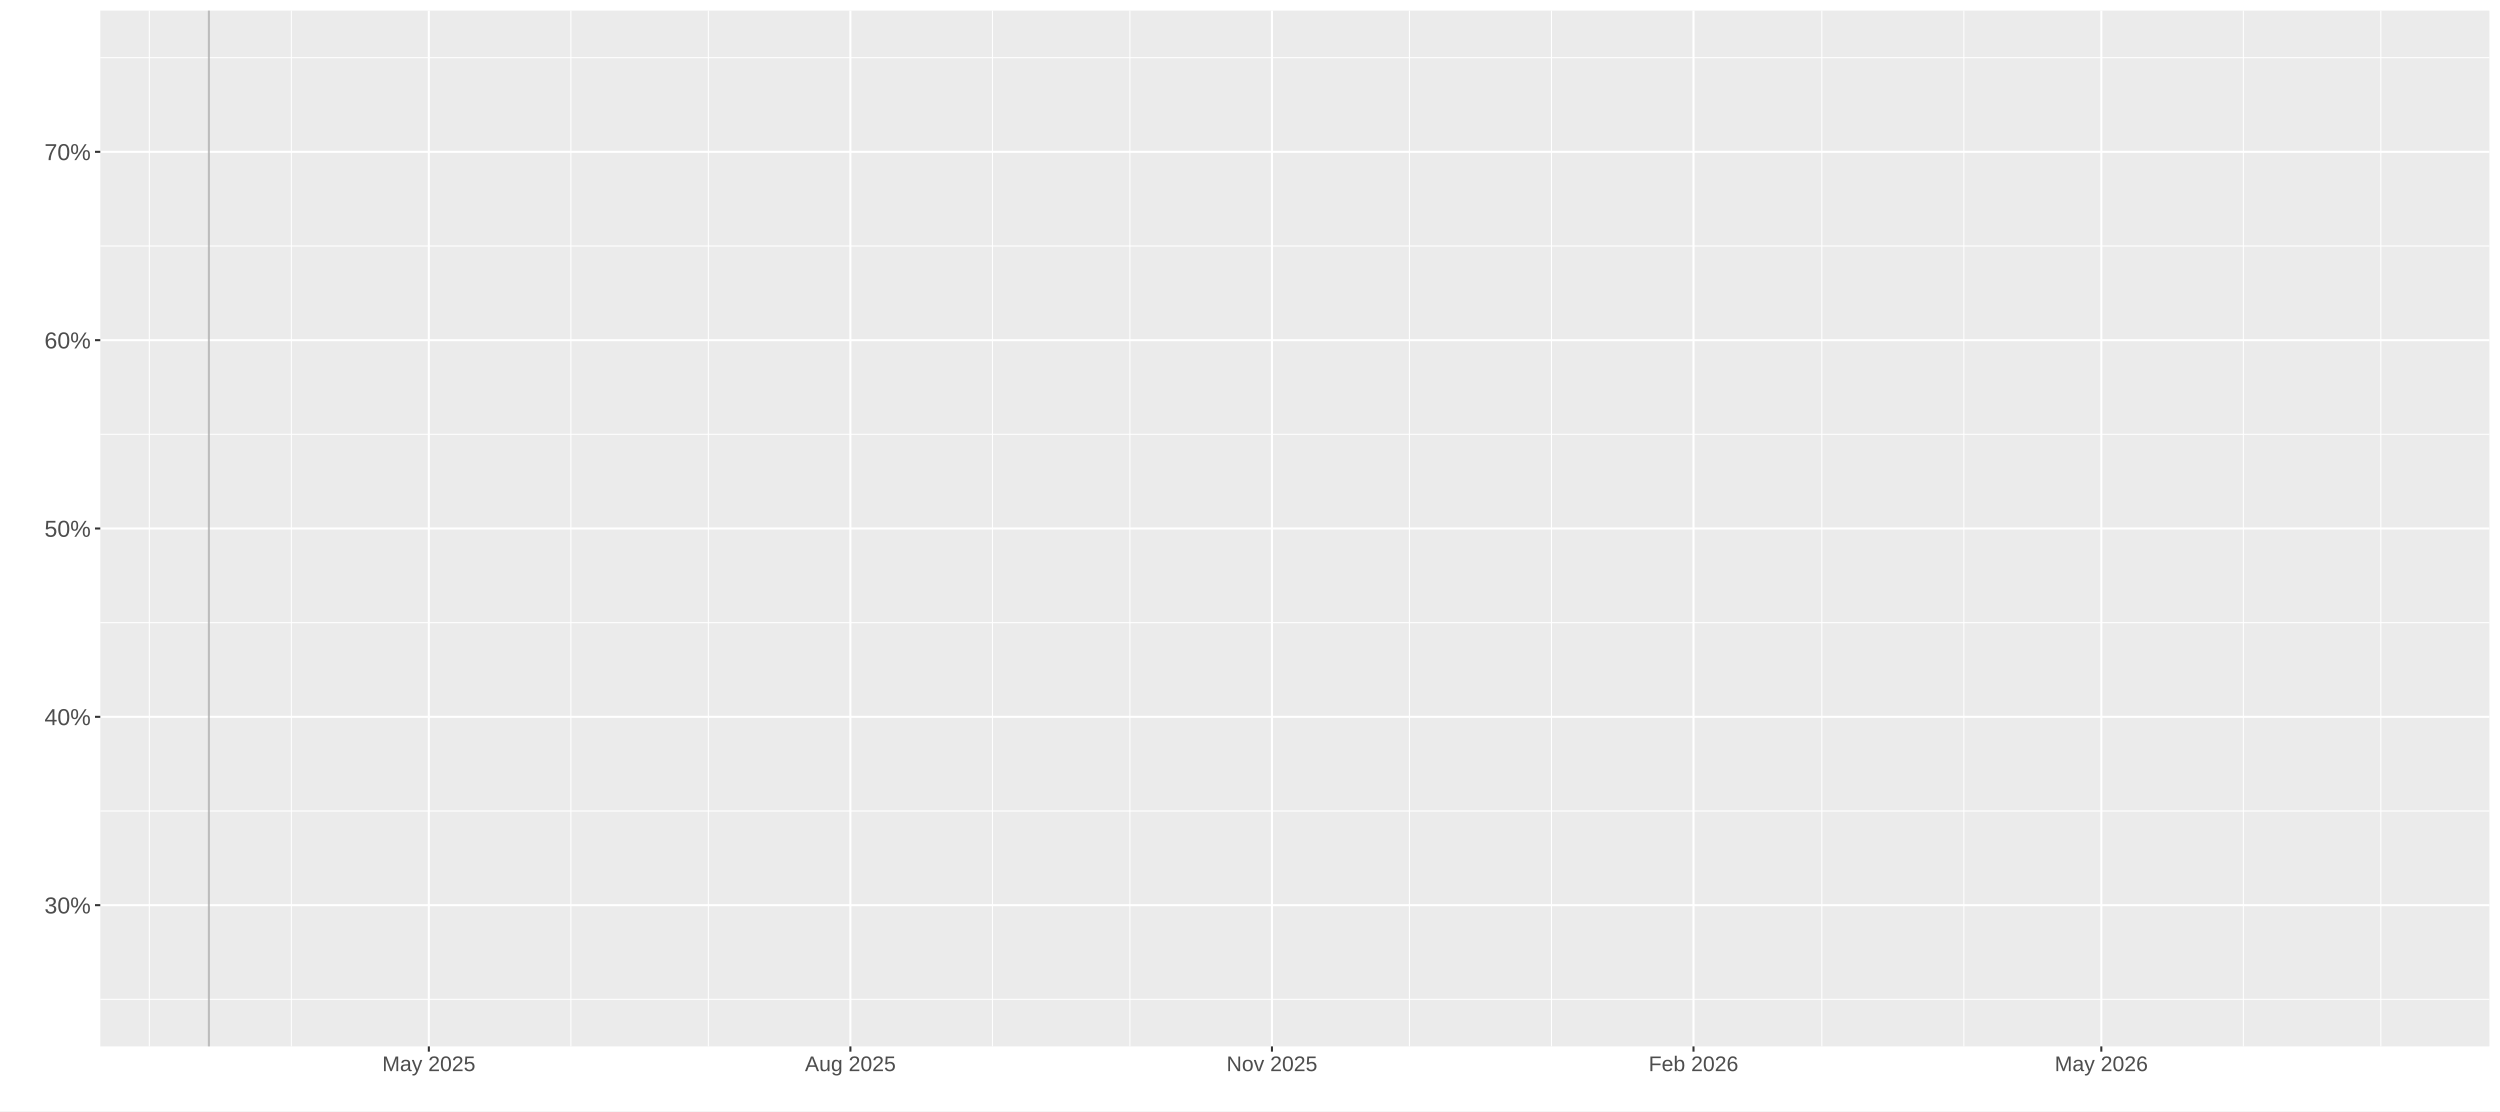
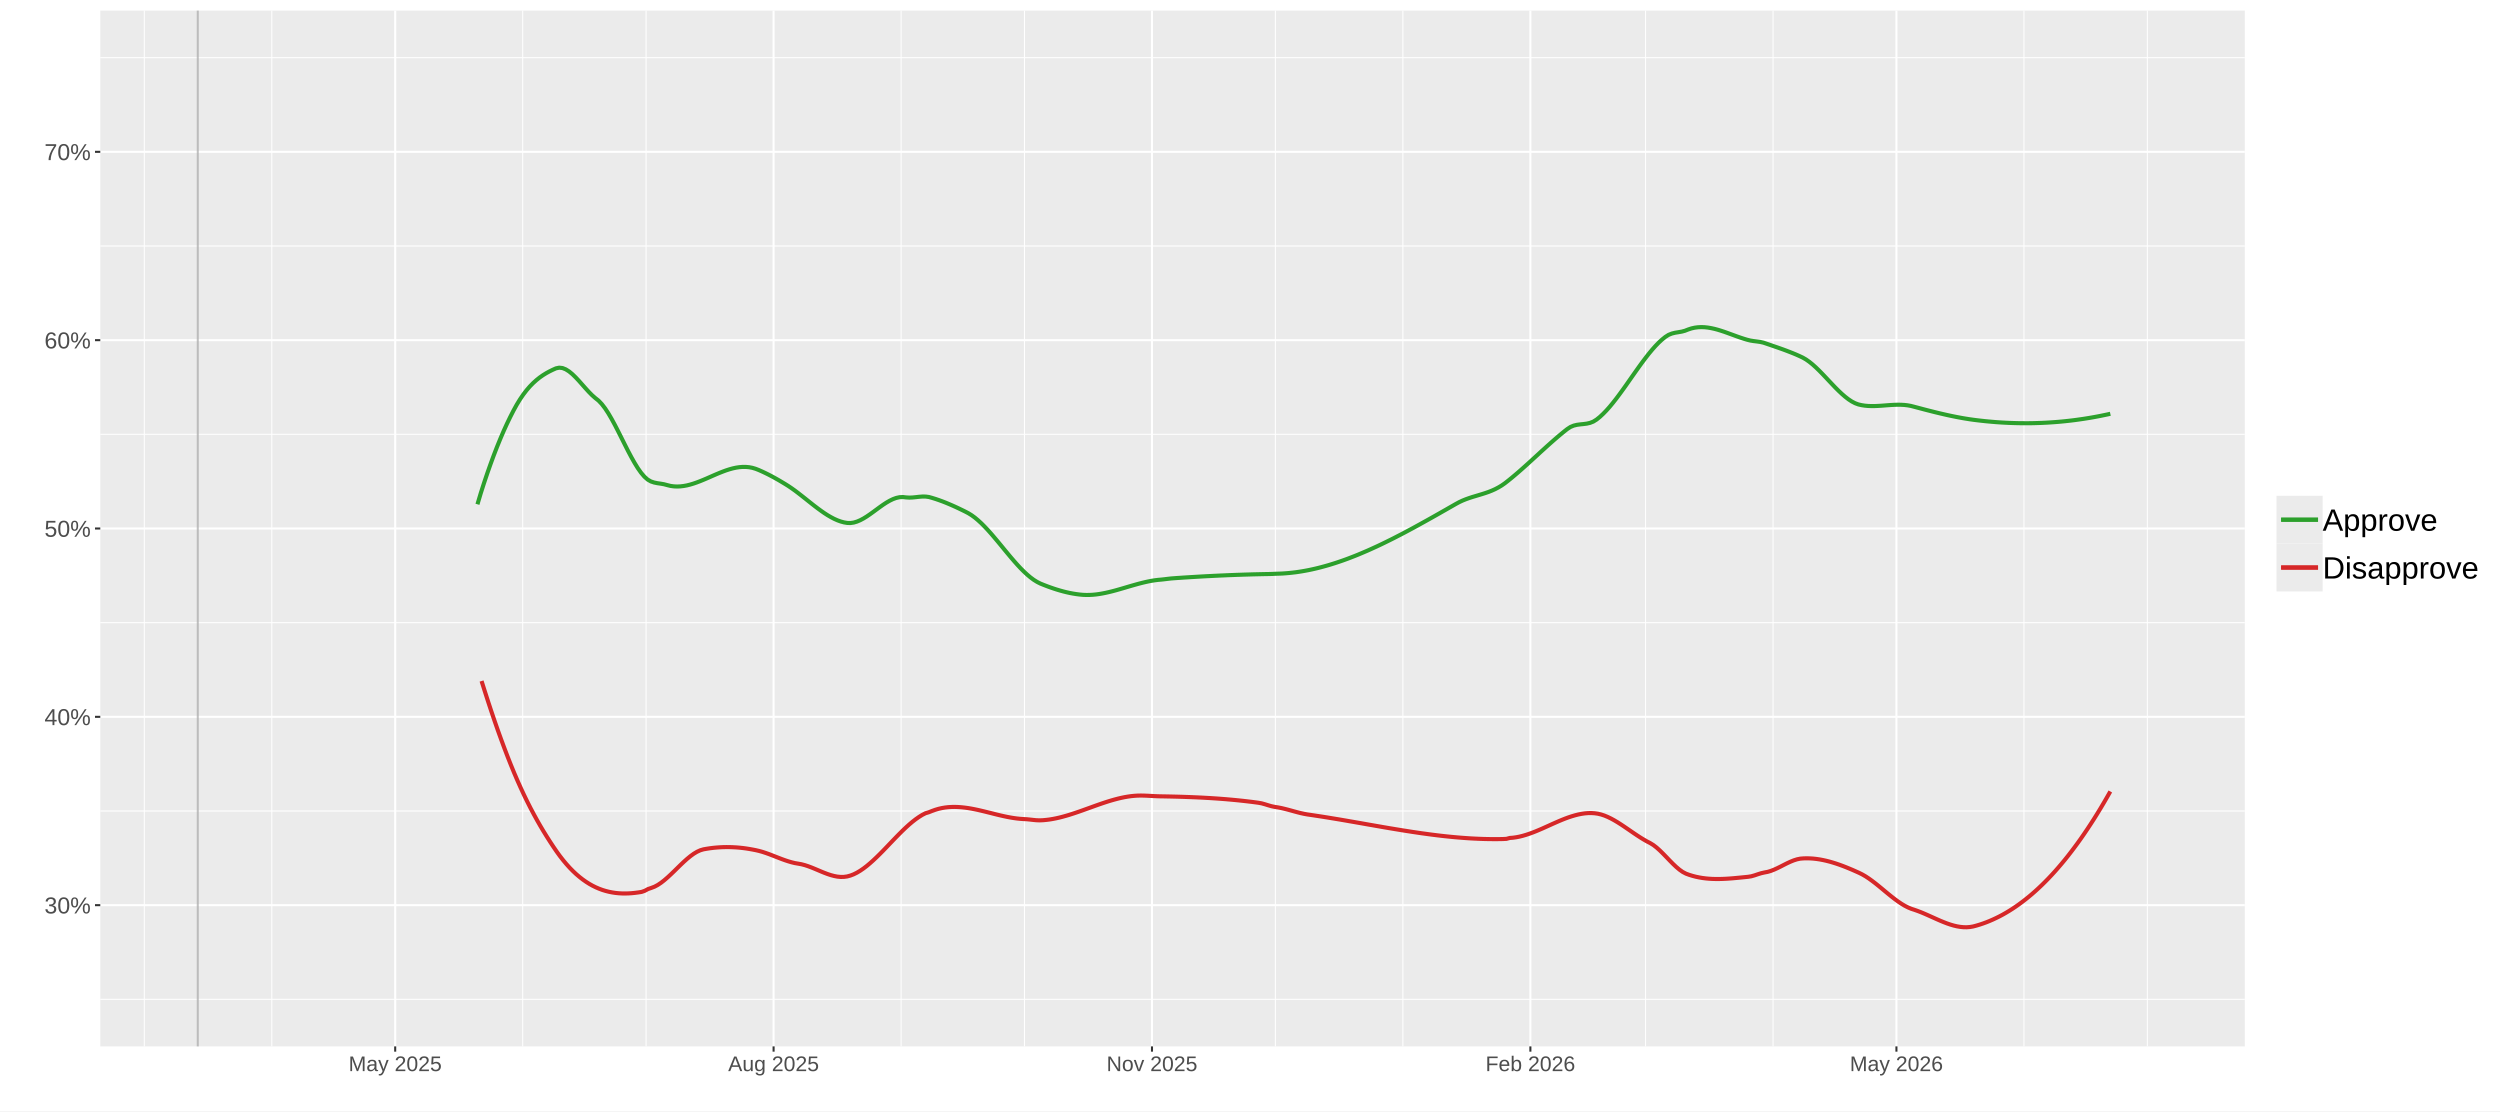
<svg xmlns="http://www.w3.org/2000/svg" width="1296.00pt" height="576.00pt" viewBox="0 0 1296.00 576.00">
  <g class="svglite">
    <defs>
      <style type="text/css">
    line, polyline, polygon, path, rect, circle {
      fill: none;
      stroke: #000000;
      stroke-linecap: round;
      stroke-linejoin: round;
      stroke-miterlimit: 10.00;
    }
    text {
      white-space: pre;
    }
    g.glyphgroup path {
      fill: inherit;
      stroke: none;
    }
  </style>
    </defs>
    <rect width="100%" height="100%" style="stroke: none; fill: #FFFFFF;" />
    <defs>
      <clipPath id="cpMC4wMHwxMjk2LjAwfDAuMDB8NTc2LjAw">
        <rect x="0.00" y="0.00" width="1296.00" height="576.00" />
      </clipPath>
    </defs>
    <g clip-path="url(#cpMC4wMHwxMjk2LjAwfDAuMDB8NTc2LjAw)">
      <rect x="0" y="0.00" width="1296.00" height="576.00" style="stroke-width: 1.07; stroke: #FFFFFF; fill: #FFFFFF;" />
    </g>
    <defs>
-       <clipPath id="cpNTEuOTl8MTI5MC41Mnw1LjQ4fDU0Mi40Ng==">
-         <rect x="51.99" y="5.48" width="1238.53" height="536.98" />
+       <clipPath id="cpNTEuOTl8MTE2My43MXw1LjQ4fDU0Mi40Ng==">
+         <rect x="51.99" y="5.48" width="1111.72" height="536.98" />
      </clipPath>
    </defs>
-     <g clip-path="url(#cpNTEuOTl8MTI5MC41Mnw1LjQ4fDU0Mi40Ng==)">
-       <rect x="51.99" y="5.48" width="1238.53" height="536.98" style="stroke-width: 1.07; stroke: none; fill: #EBEBEB;" />
-       <polyline points="51.99,518.05 1290.52,518.05 " style="stroke-width: 0.53; stroke: #FFFFFF; stroke-linecap: butt;" />
-       <polyline points="51.99,420.42 1290.52,420.42 " style="stroke-width: 0.53; stroke: #FFFFFF; stroke-linecap: butt;" />
-       <polyline points="51.99,322.79 1290.52,322.79 " style="stroke-width: 0.53; stroke: #FFFFFF; stroke-linecap: butt;" />
-       <polyline points="51.99,225.15 1290.52,225.15 " style="stroke-width: 0.53; stroke: #FFFFFF; stroke-linecap: butt;" />
-       <polyline points="51.99,127.52 1290.52,127.52 " style="stroke-width: 0.53; stroke: #FFFFFF; stroke-linecap: butt;" />
-       <polyline points="51.99,29.89 1290.52,29.89 " style="stroke-width: 0.53; stroke: #FFFFFF; stroke-linecap: butt;" />
-       <polyline points="77.41,542.46 77.41,5.48 " style="stroke-width: 0.53; stroke: #FFFFFF; stroke-linecap: butt;" />
-       <polyline points="151.04,542.46 151.04,5.48 " style="stroke-width: 0.53; stroke: #FFFFFF; stroke-linecap: butt;" />
-       <polyline points="295.94,542.46 295.94,5.48 " style="stroke-width: 0.53; stroke: #FFFFFF; stroke-linecap: butt;" />
-       <polyline points="367.21,542.46 367.21,5.48 " style="stroke-width: 0.53; stroke: #FFFFFF; stroke-linecap: butt;" />
-       <polyline points="514.48,542.46 514.48,5.48 " style="stroke-width: 0.53; stroke: #FFFFFF; stroke-linecap: butt;" />
-       <polyline points="585.74,542.46 585.74,5.48 " style="stroke-width: 0.53; stroke: #FFFFFF; stroke-linecap: butt;" />
-       <polyline points="730.64,542.46 730.64,5.48 " style="stroke-width: 0.53; stroke: #FFFFFF; stroke-linecap: butt;" />
-       <polyline points="804.28,542.46 804.28,5.48 " style="stroke-width: 0.53; stroke: #FFFFFF; stroke-linecap: butt;" />
-       <polyline points="944.43,542.46 944.43,5.48 " style="stroke-width: 0.53; stroke: #FFFFFF; stroke-linecap: butt;" />
-       <polyline points="1018.06,542.46 1018.06,5.48 " style="stroke-width: 0.53; stroke: #FFFFFF; stroke-linecap: butt;" />
-       <polyline points="1162.96,542.46 1162.96,5.48 " style="stroke-width: 0.53; stroke: #FFFFFF; stroke-linecap: butt;" />
-       <polyline points="1234.22,542.46 1234.22,5.48 " style="stroke-width: 0.53; stroke: #FFFFFF; stroke-linecap: butt;" />
-       <polyline points="51.99,469.23 1290.52,469.23 " style="stroke-width: 1.07; stroke: #FFFFFF; stroke-linecap: butt;" />
-       <polyline points="51.99,371.60 1290.52,371.60 " style="stroke-width: 1.07; stroke: #FFFFFF; stroke-linecap: butt;" />
-       <polyline points="51.99,273.97 1290.52,273.97 " style="stroke-width: 1.07; stroke: #FFFFFF; stroke-linecap: butt;" />
-       <polyline points="51.99,176.34 1290.52,176.34 " style="stroke-width: 1.07; stroke: #FFFFFF; stroke-linecap: butt;" />
-       <polyline points="51.99,78.70 1290.52,78.70 " style="stroke-width: 1.07; stroke: #FFFFFF; stroke-linecap: butt;" />
-       <polyline points="222.31,542.46 222.31,5.48 " style="stroke-width: 1.07; stroke: #FFFFFF; stroke-linecap: butt;" />
-       <polyline points="440.84,542.46 440.84,5.48 " style="stroke-width: 1.07; stroke: #FFFFFF; stroke-linecap: butt;" />
-       <polyline points="659.38,542.46 659.38,5.48 " style="stroke-width: 1.07; stroke: #FFFFFF; stroke-linecap: butt;" />
-       <polyline points="877.91,542.46 877.91,5.48 " style="stroke-width: 1.07; stroke: #FFFFFF; stroke-linecap: butt;" />
-       <polyline points="1089.32,542.46 1089.32,5.48 " style="stroke-width: 1.07; stroke: #FFFFFF; stroke-linecap: butt;" />
-       <line x1="108.29" y1="542.46" x2="108.29" y2="5.48" style="stroke-width: 1.07; stroke: #AAAAAA; stroke-opacity: 0.73; stroke-linecap: butt;" />
+     <g clip-path="url(#cpNTEuOTl8MTE2My43MXw1LjQ4fDU0Mi40Ng==)">
+       <rect x="51.99" y="5.48" width="1111.72" height="536.98" style="stroke-width: 1.07; stroke: none; fill: #EBEBEB;" />
+       <polyline points="51.99,518.05 1163.71,518.05 " style="stroke-width: 0.53; stroke: #FFFFFF; stroke-linecap: butt;" />
+       <polyline points="51.99,420.42 1163.71,420.42 " style="stroke-width: 0.53; stroke: #FFFFFF; stroke-linecap: butt;" />
+       <polyline points="51.99,322.79 1163.71,322.79 " style="stroke-width: 0.53; stroke: #FFFFFF; stroke-linecap: butt;" />
+       <polyline points="51.99,225.15 1163.71,225.15 " style="stroke-width: 0.53; stroke: #FFFFFF; stroke-linecap: butt;" />
+       <polyline points="51.99,127.52 1163.71,127.52 " style="stroke-width: 0.53; stroke: #FFFFFF; stroke-linecap: butt;" />
+       <polyline points="51.99,29.89 1163.71,29.89 " style="stroke-width: 0.53; stroke: #FFFFFF; stroke-linecap: butt;" />
+       <polyline points="74.81,542.46 74.81,5.48 " style="stroke-width: 0.53; stroke: #FFFFFF; stroke-linecap: butt;" />
+       <polyline points="140.90,542.46 140.90,5.48 " style="stroke-width: 0.53; stroke: #FFFFFF; stroke-linecap: butt;" />
+       <polyline points="270.97,542.46 270.97,5.48 " style="stroke-width: 0.53; stroke: #FFFFFF; stroke-linecap: butt;" />
+       <polyline points="334.93,542.46 334.93,5.48 " style="stroke-width: 0.53; stroke: #FFFFFF; stroke-linecap: butt;" />
+       <polyline points="467.13,542.46 467.13,5.48 " style="stroke-width: 0.53; stroke: #FFFFFF; stroke-linecap: butt;" />
+       <polyline points="531.09,542.46 531.09,5.48 " style="stroke-width: 0.53; stroke: #FFFFFF; stroke-linecap: butt;" />
+       <polyline points="661.15,542.46 661.15,5.48 " style="stroke-width: 0.53; stroke: #FFFFFF; stroke-linecap: butt;" />
+       <polyline points="727.25,542.46 727.25,5.48 " style="stroke-width: 0.53; stroke: #FFFFFF; stroke-linecap: butt;" />
+       <polyline points="853.05,542.46 853.05,5.48 " style="stroke-width: 0.53; stroke: #FFFFFF; stroke-linecap: butt;" />
+       <polyline points="919.15,542.46 919.15,5.48 " style="stroke-width: 0.53; stroke: #FFFFFF; stroke-linecap: butt;" />
+       <polyline points="1049.21,542.46 1049.21,5.48 " style="stroke-width: 0.53; stroke: #FFFFFF; stroke-linecap: butt;" />
+       <polyline points="1113.18,542.46 1113.18,5.48 " style="stroke-width: 0.53; stroke: #FFFFFF; stroke-linecap: butt;" />
+       <polyline points="51.99,469.23 1163.71,469.23 " style="stroke-width: 1.07; stroke: #FFFFFF; stroke-linecap: butt;" />
+       <polyline points="51.99,371.60 1163.71,371.60 " style="stroke-width: 1.07; stroke: #FFFFFF; stroke-linecap: butt;" />
+       <polyline points="51.99,273.97 1163.71,273.97 " style="stroke-width: 1.07; stroke: #FFFFFF; stroke-linecap: butt;" />
+       <polyline points="51.99,176.34 1163.71,176.34 " style="stroke-width: 1.07; stroke: #FFFFFF; stroke-linecap: butt;" />
+       <polyline points="51.99,78.70 1163.71,78.70 " style="stroke-width: 1.07; stroke: #FFFFFF; stroke-linecap: butt;" />
+       <polyline points="204.87,542.46 204.87,5.48 " style="stroke-width: 1.07; stroke: #FFFFFF; stroke-linecap: butt;" />
+       <polyline points="401.03,542.46 401.03,5.48 " style="stroke-width: 1.07; stroke: #FFFFFF; stroke-linecap: butt;" />
+       <polyline points="597.19,542.46 597.19,5.48 " style="stroke-width: 1.07; stroke: #FFFFFF; stroke-linecap: butt;" />
+       <polyline points="793.35,542.46 793.35,5.48 " style="stroke-width: 1.07; stroke: #FFFFFF; stroke-linecap: butt;" />
+       <polyline points="983.11,542.46 983.11,5.48 " style="stroke-width: 1.07; stroke: #FFFFFF; stroke-linecap: butt;" />
+       <line x1="102.52" y1="542.46" x2="102.52" y2="5.48" style="stroke-width: 1.07; stroke: #AAAAAA; stroke-opacity: 0.73; stroke-linecap: butt;" />
+       <polyline points="247.51,261.43 249.21,255.73 250.90,250.45 252.60,245.39 254.30,240.57 255.99,235.97 257.69,231.58 259.39,227.42 261.08,223.47 262.78,219.73 264.48,216.21 266.17,212.89 267.87,209.80 269.56,207.03 271.26,204.54 272.96,202.32 274.65,200.35 276.35,198.61 278.05,197.07 279.74,195.71 281.44,194.52 283.13,193.47 284.83,192.54 286.53,191.70 288.22,190.95 289.92,190.60 291.62,190.80 293.31,191.48 295.01,192.55 296.71,193.95 298.40,195.60 300.10,197.41 301.79,199.32 303.49,201.24 305.19,203.10 306.88,204.82 308.58,206.33 310.28,207.68 311.97,209.46 313.67,211.68 315.37,214.27 317.06,217.17 318.76,220.30 320.45,223.58 322.15,226.96 323.85,230.35 325.54,233.69 327.24,236.90 328.94,239.92 330.63,242.67 332.33,245.08 334.03,247.08 335.72,248.60 337.42,249.58 339.11,250.14 340.81,250.49 342.51,250.74 344.20,251.03 345.90,251.48 347.60,251.90 349.29,252.13 350.99,252.21 352.68,252.14 354.38,251.94 356.08,251.63 357.77,251.21 359.47,250.70 361.17,250.11 362.86,249.47 364.56,248.78 366.26,248.06 367.95,247.32 369.65,246.57 371.34,245.84 373.04,245.13 374.74,244.46 376.43,243.84 378.13,243.29 379.83,242.82 381.52,242.45 383.22,242.19 384.92,242.05 386.61,242.05 388.31,242.20 390.00,242.52 391.70,243.02 393.40,243.69 395.09,244.44 396.79,245.24 398.49,246.08 400.18,246.97 401.88,247.90 403.58,248.86 405.27,249.86 406.97,250.88 408.66,251.94 410.36,253.09 412.06,254.30 413.75,255.58 415.45,256.90 417.15,258.24 418.84,259.59 420.54,260.94 422.23,262.27 423.93,263.56 425.63,264.80 427.32,265.98 429.02,267.08 430.72,268.07 432.41,268.96 434.11,269.72 435.81,270.34 437.50,270.80 439.20,271.09 440.89,271.14 442.59,270.89 444.29,270.38 445.98,269.66 447.68,268.75 449.38,267.70 451.07,266.54 452.77,265.32 454.47,264.07 456.16,262.83 457.86,261.63 459.55,260.53 461.25,259.55 462.95,258.73 464.64,258.12 466.34,257.75 468.04,257.66 469.73,257.86 471.43,257.96 473.13,257.89 474.82,257.72 476.52,257.53 478.21,257.40 479.91,257.42 481.61,257.66 483.30,258.14 485.00,258.67 486.70,259.25 488.39,259.86 490.09,260.52 491.78,261.22 493.48,261.95 495.18,262.71 496.87,263.50 498.57,264.32 500.27,265.15 501.96,266.03 503.66,267.08 505.36,268.32 507.05,269.74 508.75,271.30 510.44,273.00 512.14,274.81 513.84,276.71 515.53,278.69 517.23,280.71 518.93,282.76 520.62,284.83 522.32,286.88 524.02,288.91 525.71,290.88 527.41,292.79 529.10,294.61 530.80,296.31 532.50,297.89 534.19,299.32 535.89,300.58 537.59,301.64 539.28,302.50 540.98,303.19 542.68,303.85 544.37,304.47 546.07,305.06 547.76,305.61 549.46,306.12 551.16,306.59 552.85,307.01 554.55,307.39 556.25,307.71 557.94,307.98 559.64,308.20 561.33,308.36 563.03,308.43 564.73,308.42 566.42,308.33 568.12,308.17 569.82,307.94 571.51,307.65 573.21,307.31 574.91,306.93 576.60,306.51 578.30,306.06 579.99,305.58 581.69,305.09 583.39,304.59 585.08,304.09 586.78,303.59 588.48,303.11 590.17,302.64 591.87,302.20 593.57,301.79 595.26,301.42 596.96,301.09 598.65,300.82 600.35,300.61 602.05,300.46 603.74,300.27 605.44,300.06 607.14,299.87 608.83,299.74 610.53,299.62 612.23,299.51 613.92,299.39 615.62,299.29 617.31,299.18 619.01,299.08 620.71,298.98 622.40,298.88 624.10,298.78 625.80,298.69 627.49,298.61 629.19,298.52 630.88,298.44 632.58,298.36 634.28,298.29 635.97,298.21 637.67,298.14 639.37,298.08 641.06,298.01 642.76,297.96 644.46,297.90 646.15,297.85 647.85,297.80 649.54,297.75 651.24,297.71 652.94,297.67 654.63,297.63 656.33,297.60 658.03,297.57 659.72,297.52 661.42,297.43 663.12,297.38 664.81,297.31 666.51,297.19 668.20,297.05 669.90,296.87 671.60,296.67 673.29,296.43 674.99,296.16 676.69,295.86 678.38,295.54 680.08,295.18 681.77,294.80 683.47,294.39 685.17,293.95 686.86,293.49 688.56,293.01 690.26,292.49 691.95,291.96 693.65,291.40 695.35,290.82 697.04,290.22 698.74,289.60 700.43,288.95 702.13,288.29 703.83,287.61 705.52,286.90 707.22,286.18 708.92,285.45 710.61,284.69 712.31,283.92 714.01,283.14 715.70,282.34 717.40,281.52 719.09,280.69 720.79,279.85 722.49,279.00 724.18,278.13 725.88,277.25 727.58,276.37 729.27,275.47 730.97,274.56 732.67,273.65 734.36,272.72 736.06,271.79 737.75,270.85 739.45,269.91 741.15,268.96 742.84,268.01 744.54,267.05 746.24,266.09 747.93,265.12 749.63,264.16 751.32,263.19 753.02,262.22 754.72,261.25 756.41,260.33 758.11,259.53 759.81,258.84 761.50,258.23 763.20,257.67 764.90,257.16 766.59,256.65 768.29,256.14 769.98,255.60 771.68,255.01 773.38,254.34 775.07,253.58 776.77,252.69 778.47,251.67 780.16,250.49 781.86,249.16 783.56,247.79 785.25,246.37 786.95,244.92 788.64,243.44 790.34,241.93 792.04,240.40 793.73,238.86 795.43,237.30 797.13,235.75 798.82,234.19 800.52,232.65 802.22,231.11 803.91,229.60 805.61,228.10 807.30,226.64 809.00,225.21 810.70,223.81 812.39,222.47 814.09,221.35 815.79,220.64 817.48,220.23 819.18,220.00 820.87,219.83 822.57,219.61 824.27,219.22 825.96,218.56 827.66,217.50 829.36,216.13 831.05,214.55 832.75,212.80 834.45,210.89 836.14,208.84 837.84,206.68 839.53,204.42 841.23,202.09 842.93,199.71 844.62,197.29 846.32,194.86 848.02,192.45 849.71,190.07 851.41,187.73 853.11,185.48 854.80,183.32 856.50,181.27 858.19,179.36 859.89,177.61 861.59,176.04 863.28,174.67 864.98,173.59 866.68,172.91 868.37,172.49 870.07,172.21 871.77,171.92 873.46,171.47 875.16,170.80 876.85,170.25 878.55,169.87 880.25,169.65 881.94,169.57 883.64,169.63 885.34,169.81 887.03,170.10 888.73,170.47 890.42,170.92 892.12,171.44 893.82,172.00 895.51,172.60 897.21,173.22 898.91,173.84 900.60,174.46 902.30,175.05 904.00,175.61 905.69,176.12 907.39,176.54 909.08,176.81 910.78,177.02 912.48,177.26 914.17,177.64 915.87,178.21 917.57,178.79 919.26,179.38 920.96,179.96 922.66,180.56 924.35,181.16 926.05,181.79 927.74,182.44 929.44,183.11 931.14,183.82 932.83,184.57 934.53,185.37 936.23,186.35 937.92,187.54 939.62,188.91 941.32,190.44 943.01,192.07 944.71,193.80 946.40,195.58 948.10,197.39 949.80,199.19 951.49,200.96 953.19,202.65 954.89,204.25 956.58,205.71 958.28,207.02 959.97,208.13 961.67,209.02 963.37,209.65 965.06,210.04 966.76,210.30 968.46,210.45 970.15,210.51 971.85,210.50 973.55,210.43 975.24,210.33 976.94,210.20 978.63,210.07 980.33,209.95 982.03,209.86 983.72,209.81 985.42,209.83 987.12,209.92 988.81,210.11 990.51,210.41 992.21,210.84 993.90,211.29 995.60,211.74 997.29,212.19 998.99,212.63 1000.69,213.06 1002.38,213.49 1004.08,213.91 1005.78,214.32 1007.47,214.71 1009.17,215.10 1010.87,215.47 1012.56,215.82 1014.26,216.16 1015.95,216.48 1017.65,216.79 1019.35,217.07 1021.04,217.34 1022.74,217.58 1024.44,217.80 1026.13,218.00 1027.83,218.19 1029.52,218.37 1031.22,218.53 1032.92,218.68 1034.61,218.82 1036.31,218.94 1038.01,219.05 1039.70,219.14 1041.40,219.22 1043.10,219.28 1044.79,219.33 1046.49,219.37 1048.18,219.39 1049.88,219.40 1051.58,219.40 1053.27,219.38 1054.97,219.34 1056.67,219.29 1058.36,219.23 1060.06,219.15 1061.76,219.06 1063.45,218.95 1065.15,218.83 1066.84,218.70 1068.54,218.55 1070.24,218.38 1071.93,218.20 1073.63,218.01 1075.33,217.80 1077.02,217.57 1078.72,217.33 1080.42,217.08 1082.11,216.81 1083.81,216.53 1085.50,216.23 1087.20,215.92 1088.90,215.59 1090.59,215.24 1092.29,214.89 1093.99,214.51 " style="stroke-width: 2.13; stroke: #2CA02C; stroke-linecap: butt;" />
+       <polyline points="249.64,353.04 251.34,358.42 253.03,363.67 254.72,368.79 256.41,373.78 258.10,378.63 259.80,383.34 261.49,387.91 263.18,392.33 264.87,396.60 266.56,400.72 268.26,404.67 269.95,408.45 271.64,412.08 273.33,415.56 275.02,418.90 276.72,422.11 278.41,425.19 280.10,428.15 281.79,430.99 283.49,433.74 285.18,436.39 286.87,438.96 288.56,441.44 290.25,443.77 291.95,445.95 293.64,447.97 295.33,449.85 297.02,451.57 298.71,453.16 300.41,454.61 302.10,455.93 303.79,457.12 305.48,458.19 307.17,459.14 308.87,459.98 310.56,460.71 312.25,461.34 313.94,461.86 315.63,462.29 317.33,462.63 319.02,462.89 320.71,463.06 322.40,463.16 324.09,463.18 325.79,463.14 327.48,463.03 329.17,462.86 330.86,462.64 332.56,462.38 334.25,461.79 335.94,460.88 337.63,460.30 339.32,459.65 341.02,458.74 342.71,457.61 344.40,456.29 346.09,454.83 347.78,453.26 349.48,451.63 351.17,449.97 352.86,448.31 354.55,446.71 356.24,445.20 357.94,443.81 359.63,442.58 361.32,441.57 363.01,440.79 364.70,440.29 366.40,439.99 368.09,439.73 369.78,439.52 371.47,439.36 373.16,439.24 374.86,439.16 376.55,439.13 378.24,439.14 379.93,439.20 381.63,439.29 383.32,439.43 385.01,439.61 386.70,439.83 388.39,440.10 390.09,440.40 391.78,440.73 393.47,441.12 395.16,441.59 396.85,442.14 398.55,442.74 400.24,443.39 401.93,444.05 403.62,444.71 405.31,445.36 407.01,445.97 408.70,446.53 410.39,447.02 412.08,447.43 413.77,447.72 415.47,448.03 417.16,448.47 418.85,449.02 420.54,449.65 422.23,450.34 423.93,451.05 425.62,451.77 427.31,452.46 429.00,453.10 430.70,453.66 432.39,454.11 434.08,454.44 435.77,454.60 437.46,454.58 439.16,454.35 440.85,453.89 442.54,453.24 444.23,452.40 445.92,451.39 447.62,450.23 449.31,448.94 451.00,447.52 452.69,446.01 454.38,444.42 456.08,442.75 457.77,441.04 459.46,439.29 461.15,437.52 462.84,435.75 464.54,433.99 466.23,432.27 467.92,430.59 469.61,428.98 471.30,427.45 473.00,426.01 474.69,424.70 476.38,423.51 478.07,422.46 479.77,421.59 481.46,421.08 483.15,420.41 484.84,419.80 486.53,419.30 488.23,418.91 489.92,418.62 491.61,418.43 493.30,418.33 494.99,418.30 496.69,418.36 498.38,418.48 500.07,418.66 501.76,418.89 503.45,419.17 505.15,419.50 506.84,419.85 508.53,420.24 510.22,420.64 511.91,421.06 513.61,421.48 515.30,421.91 516.99,422.33 518.68,422.73 520.37,423.11 522.07,423.47 523.76,423.79 525.45,424.07 527.14,424.30 528.84,424.48 530.53,424.60 532.22,424.69 533.91,424.86 535.60,425.05 537.30,425.21 538.99,425.27 540.68,425.20 542.37,425.04 544.06,424.83 545.76,424.55 547.45,424.22 549.14,423.84 550.83,423.41 552.52,422.94 554.22,422.44 555.91,421.90 557.60,421.34 559.29,420.76 560.98,420.17 562.68,419.56 564.37,418.95 566.06,418.34 567.75,417.73 569.44,417.13 571.14,416.54 572.83,415.98 574.52,415.43 576.21,414.92 577.91,414.44 579.60,414.00 581.29,413.60 582.98,413.25 584.67,412.96 586.37,412.72 588.06,412.55 589.75,412.44 591.44,412.41 593.13,412.44 594.83,412.51 596.52,412.60 598.21,412.69 599.90,412.77 601.59,412.82 603.29,412.84 604.98,412.88 606.67,412.91 608.36,412.95 610.05,412.99 611.75,413.04 613.44,413.09 615.13,413.15 616.82,413.21 618.51,413.28 620.21,413.35 621.90,413.43 623.59,413.51 625.28,413.61 626.98,413.70 628.67,413.81 630.36,413.92 632.05,414.04 633.74,414.17 635.44,414.30 637.13,414.45 638.82,414.60 640.51,414.76 642.20,414.93 643.90,415.11 645.59,415.30 647.28,415.50 648.97,415.70 650.66,415.92 652.36,416.15 654.05,416.46 655.74,416.93 657.43,417.45 659.12,417.94 660.82,418.30 662.51,418.56 664.20,418.89 665.89,419.29 667.58,419.72 669.28,420.18 670.97,420.65 672.66,421.10 674.35,421.53 676.05,421.90 677.74,422.21 679.43,422.45 681.12,422.70 682.81,422.96 684.51,423.22 686.20,423.48 687.89,423.75 689.58,424.03 691.27,424.31 692.97,424.59 694.66,424.87 696.35,425.16 698.04,425.45 699.73,425.75 701.43,426.04 703.12,426.34 704.81,426.63 706.50,426.93 708.19,427.23 709.89,427.53 711.58,427.82 713.27,428.12 714.96,428.41 716.65,428.71 718.35,429.00 720.04,429.29 721.73,429.57 723.42,429.85 725.12,430.13 726.81,430.41 728.50,430.68 730.19,430.94 731.88,431.21 733.58,431.46 735.27,431.71 736.96,431.96 738.65,432.19 740.34,432.42 742.04,432.65 743.73,432.86 745.42,433.07 747.11,433.27 748.80,433.46 750.50,433.64 752.19,433.81 753.88,433.97 755.57,434.12 757.26,434.26 758.96,434.39 760.65,434.51 762.34,434.62 764.03,434.71 765.72,434.79 767.42,434.86 769.11,434.92 770.80,434.96 772.49,434.99 774.18,435.00 775.88,435.00 777.57,434.99 779.26,434.95 780.95,434.86 782.65,434.40 784.34,434.27 786.03,434.03 787.72,433.70 789.41,433.28 791.11,432.78 792.80,432.22 794.49,431.60 796.18,430.94 797.87,430.23 799.57,429.50 801.26,428.74 802.95,427.98 804.64,427.21 806.33,426.46 808.03,425.72 809.72,425.01 811.41,424.34 813.10,423.72 814.79,423.16 816.49,422.66 818.18,422.23 819.87,421.90 821.56,421.65 823.25,421.51 824.95,421.49 826.64,421.59 828.33,421.83 830.02,422.23 831.72,422.79 833.41,423.49 835.10,424.31 836.79,425.23 838.48,426.23 840.18,427.31 841.87,428.43 843.56,429.58 845.25,430.74 846.94,431.90 848.64,433.04 850.33,434.14 852.02,435.18 853.71,436.15 855.40,437.03 857.10,438.07 858.79,439.38 860.48,440.90 862.17,442.57 863.86,444.31 865.56,446.08 867.25,447.80 868.94,449.40 870.63,450.83 872.32,452.02 874.02,452.91 875.71,453.53 877.40,454.05 879.09,454.49 880.79,454.85 882.48,455.14 884.17,455.36 885.86,455.52 887.55,455.62 889.25,455.67 890.94,455.68 892.63,455.64 894.32,455.57 896.01,455.47 897.71,455.35 899.40,455.20 901.09,455.04 902.78,454.88 904.47,454.71 906.17,454.54 907.86,454.27 909.55,453.79 911.24,453.22 912.93,452.69 914.63,452.30 916.32,451.98 918.01,451.48 919.70,450.82 921.39,450.05 923.09,449.21 924.78,448.34 926.47,447.49 928.16,446.71 929.86,446.02 931.55,445.48 933.24,445.13 934.93,444.99 936.62,444.95 938.32,444.99 940.01,445.10 941.70,445.29 943.39,445.54 945.08,445.86 946.78,446.24 948.47,446.67 950.16,447.16 951.85,447.69 953.54,448.27 955.24,448.89 956.93,449.55 958.62,450.24 960.31,450.95 962.00,451.70 963.70,452.46 965.39,453.30 967.08,454.28 968.77,455.39 970.46,456.61 972.16,457.90 973.85,459.26 975.54,460.65 977.23,462.06 978.93,463.46 980.62,464.82 982.31,466.14 984.00,467.37 985.69,468.51 987.39,469.53 989.08,470.40 990.77,471.11 992.46,471.66 994.15,472.26 995.85,472.91 997.54,473.62 999.23,474.36 1000.92,475.12 1002.61,475.88 1004.31,476.64 1006.00,477.38 1007.69,478.07 1009.38,478.72 1011.07,479.30 1012.77,479.80 1014.46,480.20 1016.15,480.49 1017.84,480.66 1019.53,480.69 1021.23,480.56 1022.92,480.27 1024.61,479.82 1026.30,479.31 1028.00,478.74 1029.69,478.12 1031.38,477.44 1033.07,476.71 1034.76,475.92 1036.46,475.08 1038.15,474.18 1039.84,473.22 1041.53,472.21 1043.22,471.14 1044.92,470.01 1046.61,468.82 1048.30,467.57 1049.99,466.27 1051.68,464.91 1053.38,463.48 1055.07,462.00 1056.76,460.45 1058.45,458.85 1060.14,457.18 1061.84,455.45 1063.53,453.66 1065.22,451.81 1066.91,449.89 1068.60,447.91 1070.30,445.87 1071.99,443.76 1073.68,441.58 1075.37,439.34 1077.07,437.04 1078.76,434.67 1080.45,432.23 1082.14,429.73 1083.83,427.16 1085.53,424.52 1087.22,421.82 1088.91,419.04 1090.60,416.20 1092.29,413.29 1093.99,410.30 " style="stroke-width: 2.13; stroke: #D62728; stroke-linecap: butt;" />
    </g>
    <g clip-path="url(#cpMC4wMHwxMjk2LjAwfDAuMDB8NTc2LjAw)">
      <text x="47.06" y="473.53" text-anchor="end" style="font-size: 12.00px;fill: #4D4D4D; font-family: &quot;Arial&quot;;" textLength="24.02px" lengthAdjust="spacingAndGlyphs">30%</text>
      <text x="47.06" y="375.90" text-anchor="end" style="font-size: 12.00px;fill: #4D4D4D; font-family: &quot;Arial&quot;;" textLength="24.02px" lengthAdjust="spacingAndGlyphs">40%</text>
      <text x="47.06" y="278.27" text-anchor="end" style="font-size: 12.00px;fill: #4D4D4D; font-family: &quot;Arial&quot;;" textLength="24.02px" lengthAdjust="spacingAndGlyphs">50%</text>
      <text x="47.06" y="180.63" text-anchor="end" style="font-size: 12.00px;fill: #4D4D4D; font-family: &quot;Arial&quot;;" textLength="24.02px" lengthAdjust="spacingAndGlyphs">60%</text>
      <text x="47.06" y="83.00" text-anchor="end" style="font-size: 12.00px;fill: #4D4D4D; font-family: &quot;Arial&quot;;" textLength="24.02px" lengthAdjust="spacingAndGlyphs">70%</text>
      <polyline points="49.25,469.23 51.99,469.23 " style="stroke-width: 1.07; stroke: #333333; stroke-linecap: butt;" />
      <polyline points="49.25,371.60 51.99,371.60 " style="stroke-width: 1.07; stroke: #333333; stroke-linecap: butt;" />
      <polyline points="49.25,273.97 51.99,273.97 " style="stroke-width: 1.07; stroke: #333333; stroke-linecap: butt;" />
      <polyline points="49.25,176.34 51.99,176.34 " style="stroke-width: 1.07; stroke: #333333; stroke-linecap: butt;" />
      <polyline points="49.25,78.70 51.99,78.70 " style="stroke-width: 1.07; stroke: #333333; stroke-linecap: butt;" />
-       <polyline points="222.31,545.20 222.31,542.46 " style="stroke-width: 1.07; stroke: #333333; stroke-linecap: butt;" />
-       <polyline points="440.84,545.20 440.84,542.46 " style="stroke-width: 1.07; stroke: #333333; stroke-linecap: butt;" />
-       <polyline points="659.38,545.20 659.38,542.46 " style="stroke-width: 1.07; stroke: #333333; stroke-linecap: butt;" />
-       <polyline points="877.91,545.20 877.91,542.46 " style="stroke-width: 1.07; stroke: #333333; stroke-linecap: butt;" />
-       <polyline points="1089.32,545.20 1089.32,542.46 " style="stroke-width: 1.07; stroke: #333333; stroke-linecap: butt;" />
-       <text x="222.31" y="555.27" text-anchor="middle" style="font-size: 11.00px;fill: #4D4D4D; font-family: &quot;Arial&quot;;" textLength="48.34px" lengthAdjust="spacingAndGlyphs">May 2025</text>
-       <text x="440.84" y="555.27" text-anchor="middle" style="font-size: 11.00px;fill: #4D4D4D; font-family: &quot;Arial&quot;;" textLength="47.16px" lengthAdjust="spacingAndGlyphs">Aug 2025</text>
-       <text x="659.38" y="555.27" text-anchor="middle" style="font-size: 11.00px;fill: #4D4D4D; font-family: &quot;Arial&quot;;" textLength="47.12px" lengthAdjust="spacingAndGlyphs">Nov 2025</text>
-       <text x="877.91" y="555.27" text-anchor="middle" style="font-size: 11.00px;fill: #4D4D4D; font-family: &quot;Arial&quot;;" textLength="46.53px" lengthAdjust="spacingAndGlyphs">Feb 2026</text>
-       <text x="1089.32" y="555.27" text-anchor="middle" style="font-size: 11.00px;fill: #4D4D4D; font-family: &quot;Arial&quot;;" textLength="48.34px" lengthAdjust="spacingAndGlyphs">May 2026</text>
+       <polyline points="204.87,545.20 204.87,542.46 " style="stroke-width: 1.07; stroke: #333333; stroke-linecap: butt;" />
+       <polyline points="401.03,545.20 401.03,542.46 " style="stroke-width: 1.07; stroke: #333333; stroke-linecap: butt;" />
+       <polyline points="597.19,545.20 597.19,542.46 " style="stroke-width: 1.07; stroke: #333333; stroke-linecap: butt;" />
+       <polyline points="793.35,545.20 793.35,542.46 " style="stroke-width: 1.07; stroke: #333333; stroke-linecap: butt;" />
+       <polyline points="983.11,545.20 983.11,542.46 " style="stroke-width: 1.07; stroke: #333333; stroke-linecap: butt;" />
+       <text x="204.87" y="555.27" text-anchor="middle" style="font-size: 11.00px;fill: #4D4D4D; font-family: &quot;Arial&quot;;" textLength="48.34px" lengthAdjust="spacingAndGlyphs">May 2025</text>
+       <text x="401.03" y="555.27" text-anchor="middle" style="font-size: 11.00px;fill: #4D4D4D; font-family: &quot;Arial&quot;;" textLength="47.16px" lengthAdjust="spacingAndGlyphs">Aug 2025</text>
+       <text x="597.19" y="555.27" text-anchor="middle" style="font-size: 11.00px;fill: #4D4D4D; font-family: &quot;Arial&quot;;" textLength="47.12px" lengthAdjust="spacingAndGlyphs">Nov 2025</text>
+       <text x="793.35" y="555.27" text-anchor="middle" style="font-size: 11.00px;fill: #4D4D4D; font-family: &quot;Arial&quot;;" textLength="46.53px" lengthAdjust="spacingAndGlyphs">Feb 2026</text>
+       <text x="983.11" y="555.27" text-anchor="middle" style="font-size: 11.00px;fill: #4D4D4D; font-family: &quot;Arial&quot;;" textLength="48.34px" lengthAdjust="spacingAndGlyphs">May 2026</text>
+       <rect x="1174.67" y="235.86" width="115.85" height="76.21" style="stroke-width: 1.07; stroke: none; fill: #FFFFFF;" />
+       <rect x="1180.15" y="257.02" width="23.91" height="24.79" style="stroke-width: 1.07; stroke: none; fill: #EBEBEB;" />
+       <line x1="1182.54" y1="269.41" x2="1201.67" y2="269.41" style="stroke-width: 2.13; stroke: #2CA02C; stroke-linecap: butt;" />
+       <line x1="1182.54" y1="269.41" x2="1201.67" y2="269.41" style="stroke-width: 2.13; stroke: #2CA02C; stroke-linecap: butt;" />
+       <rect x="1180.15" y="281.81" width="23.91" height="24.79" style="stroke-width: 1.07; stroke: none; fill: #EBEBEB;" />
+       <line x1="1182.54" y1="294.20" x2="1201.67" y2="294.20" style="stroke-width: 2.13; stroke: #D62728; stroke-linecap: butt;" />
+       <line x1="1182.54" y1="294.20" x2="1201.67" y2="294.20" style="stroke-width: 2.13; stroke: #D62728; stroke-linecap: butt;" />
+       <text x="1204.06" y="275.14" style="font-size: 16.00px; font-family: &quot;Arial&quot;;" textLength="59.62px" lengthAdjust="spacingAndGlyphs">Approve</text>
+       <text x="1204.06" y="299.93" style="font-size: 16.00px; font-family: &quot;Arial&quot;;" textLength="80.98px" lengthAdjust="spacingAndGlyphs">Disapprove</text>
    </g>
  </g>
</svg>
